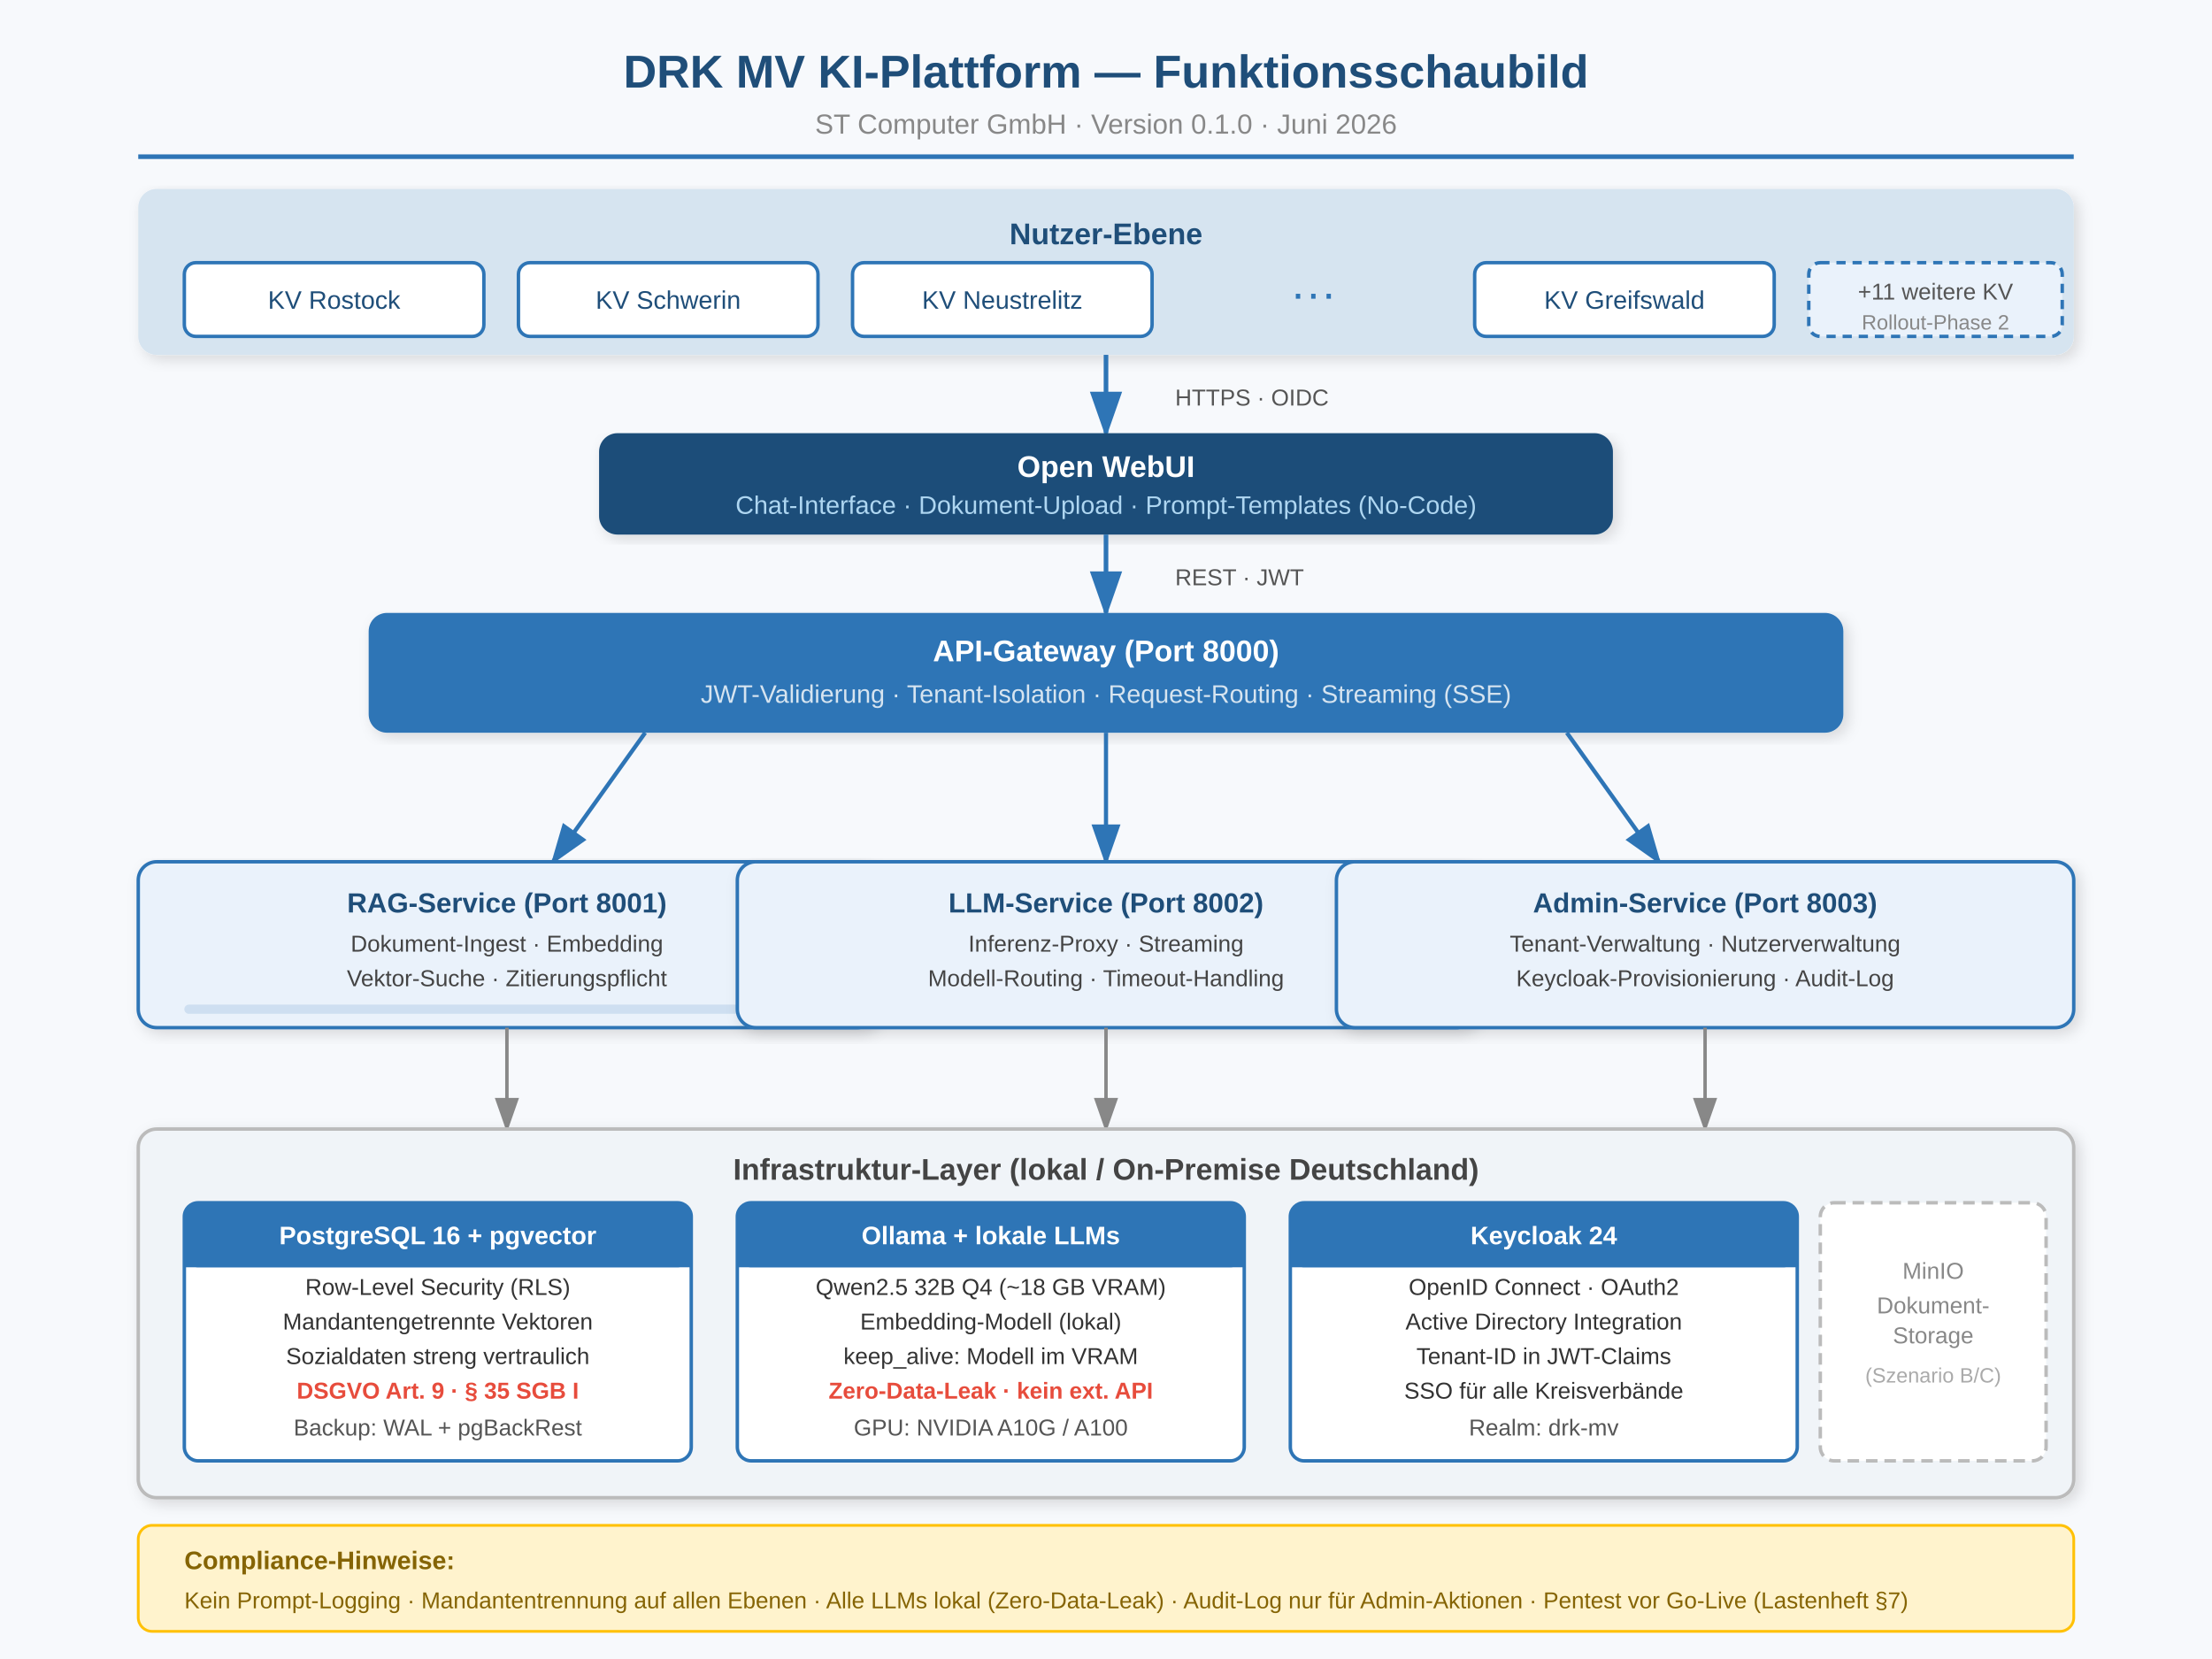
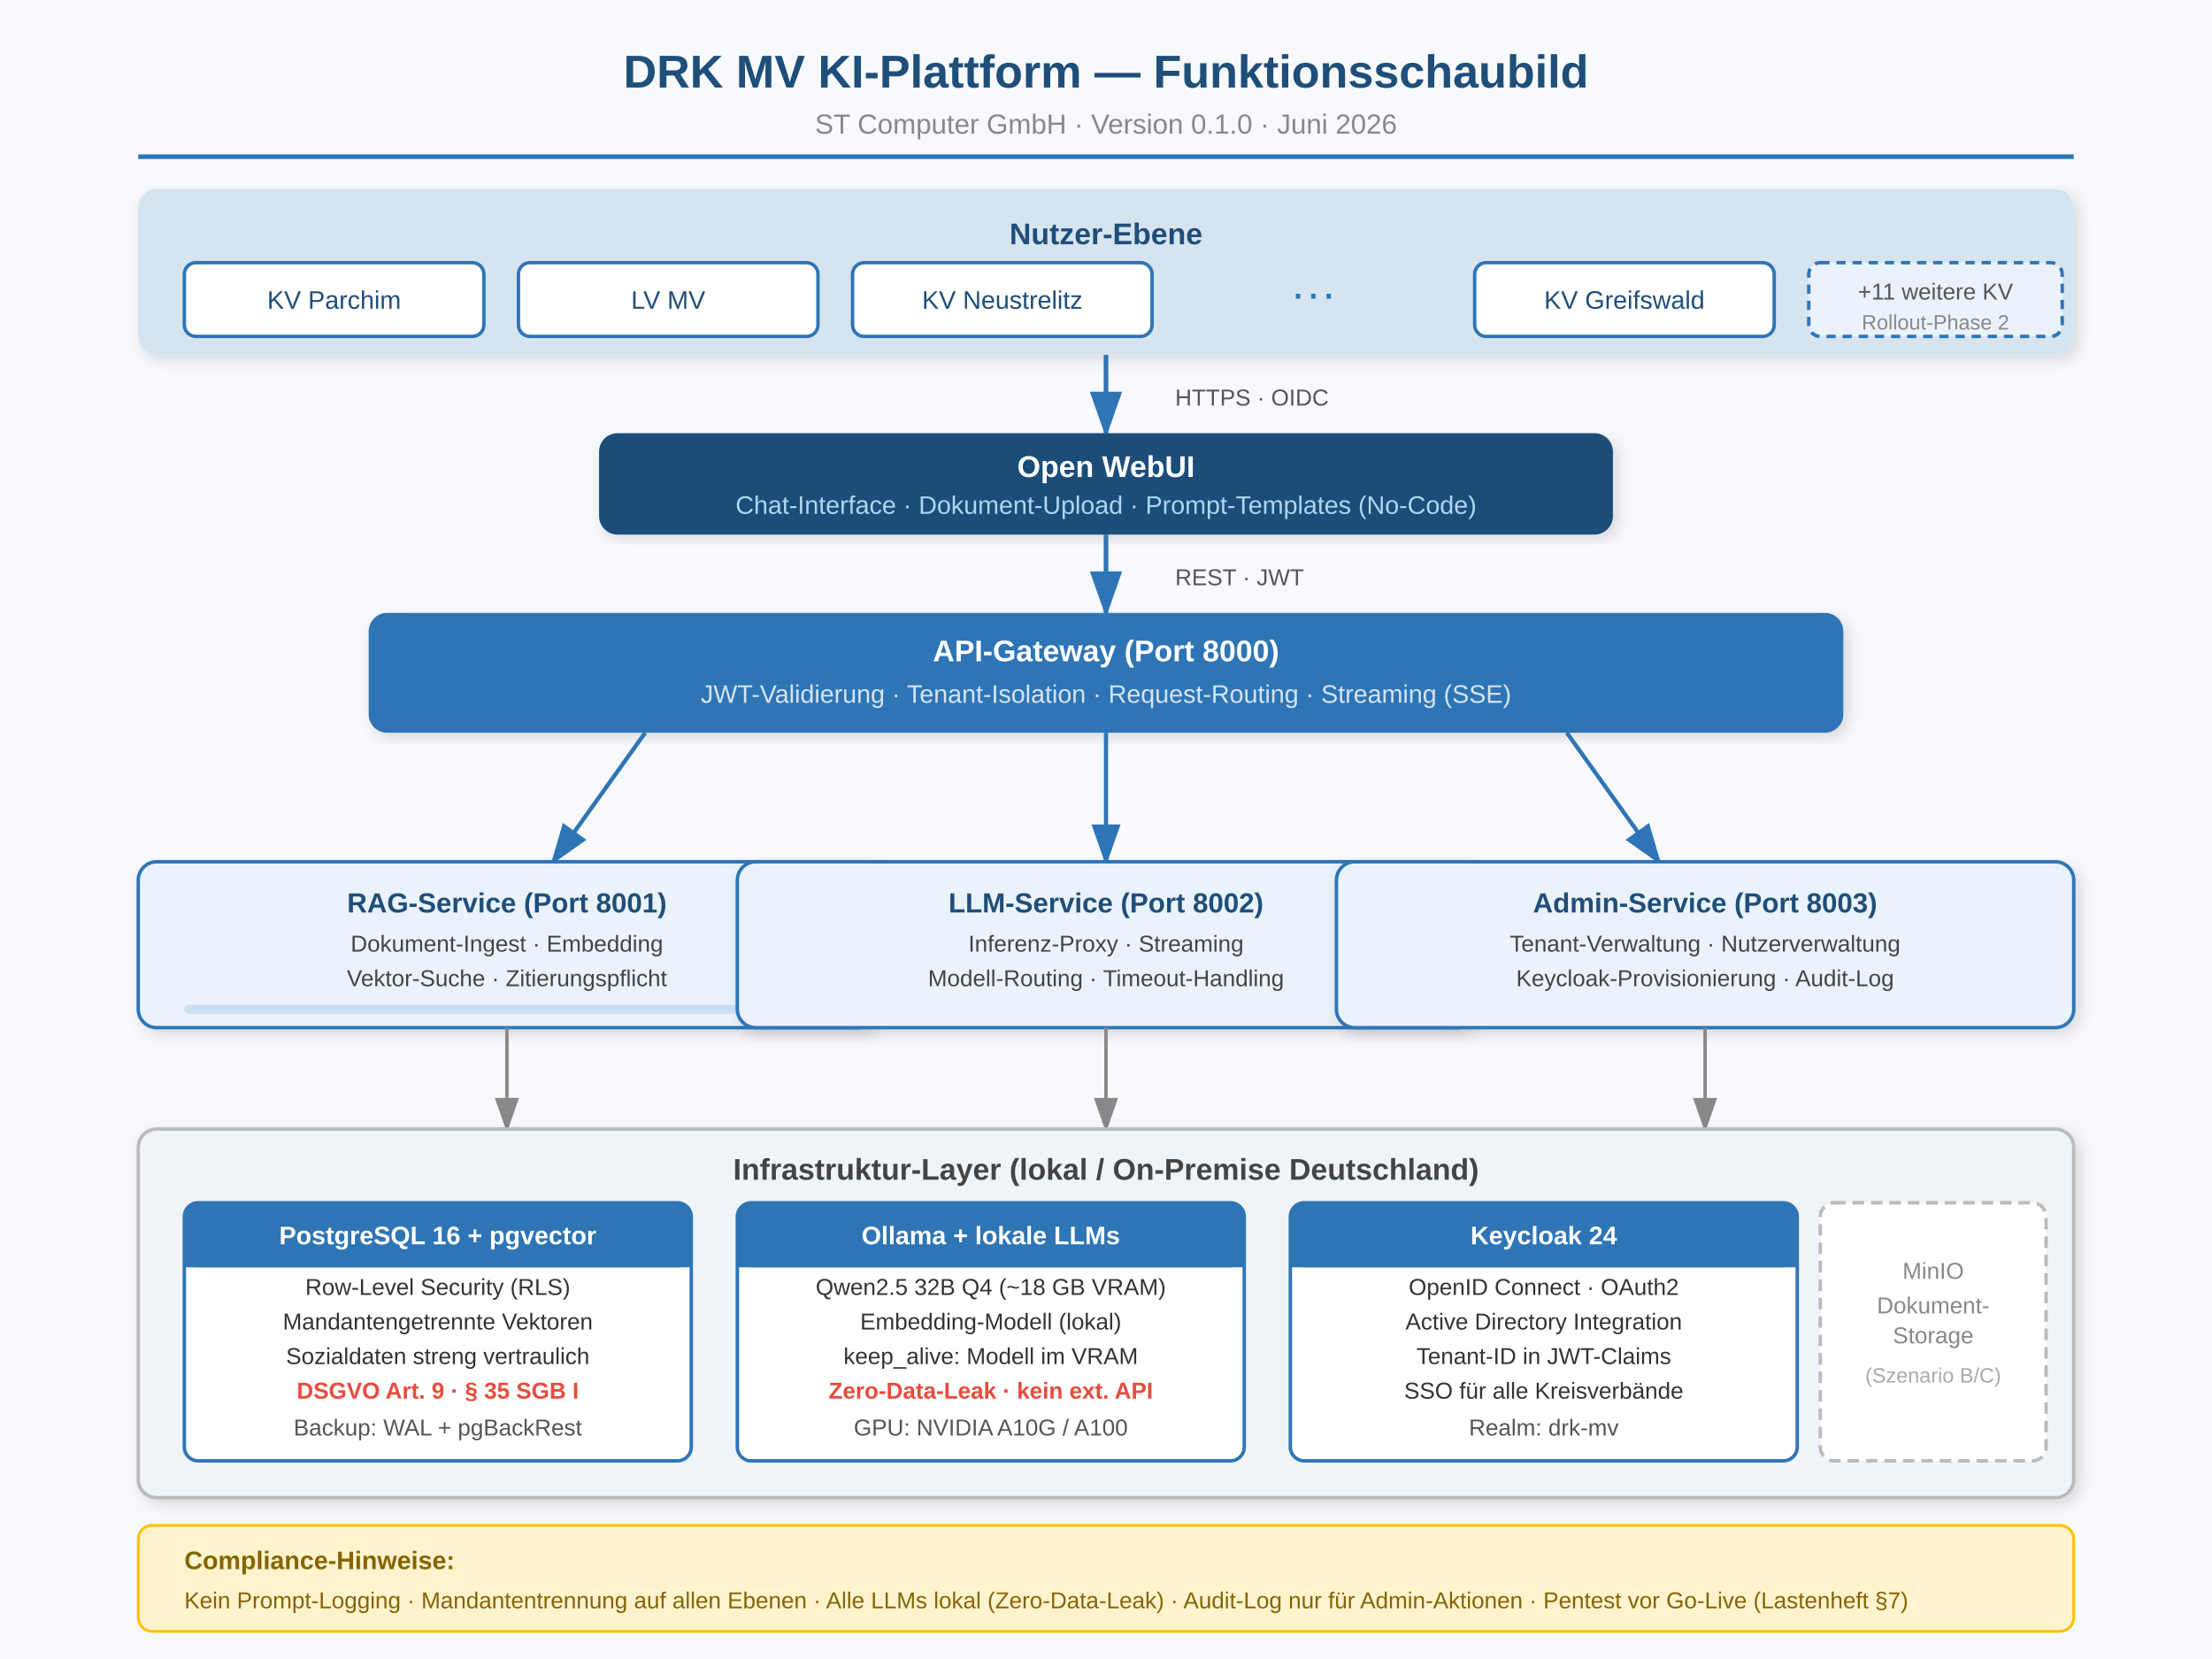
<svg xmlns="http://www.w3.org/2000/svg" viewBox="0 0 960 720" width="960" height="720" font-family="Arial, sans-serif">
  <defs>
    <marker id="arrow" markerWidth="10" markerHeight="7" refX="9" refY="3.5" orient="auto">
      <polygon points="0 0, 10 3.5, 0 7" fill="#2E75B6" />
    </marker>
    <marker id="arrow-gray" markerWidth="10" markerHeight="7" refX="9" refY="3.5" orient="auto">
      <polygon points="0 0, 10 3.5, 0 7" fill="#888" />
    </marker>
    <filter id="shadow" x="-5%" y="-5%" width="110%" height="115%">
      <feDropShadow dx="2" dy="2" stdDeviation="3" flood-color="#00000022" />
    </filter>
  </defs>
  <rect width="960" height="720" fill="#F7F9FC" />
  <text x="480" y="38" text-anchor="middle" font-size="20" font-weight="bold" fill="#1F4E79">DRK MV KI-Plattform — Funktionsschaubild</text>
  <text x="480" y="58" text-anchor="middle" font-size="12" fill="#888">ST Computer GmbH · Version 0.1.0 · Juni 2026</text>
  <line x1="60" y1="68" x2="900" y2="68" stroke="#2E75B6" stroke-width="2" />
  <rect x="60" y="82" width="840" height="72" rx="8" fill="#D6E4F0" filter="url(#shadow)" />
  <text x="480" y="106" text-anchor="middle" font-size="13" font-weight="bold" fill="#1F4E79">Nutzer-Ebene</text>
  <rect x="80" y="114" width="130" height="32" rx="5" fill="#fff" stroke="#2E75B6" stroke-width="1.5" />
-   <text x="145" y="134" text-anchor="middle" font-size="11" fill="#1F4E79">KV Rostock</text>
+   <text x="145" y="134" text-anchor="middle" font-size="11" fill="#1F4E79">KV Parchim</text>
  <rect x="225" y="114" width="130" height="32" rx="5" fill="#fff" stroke="#2E75B6" stroke-width="1.5" />
-   <text x="290" y="134" text-anchor="middle" font-size="11" fill="#1F4E79">KV Schwerin</text>
+   <text x="290" y="134" text-anchor="middle" font-size="11" fill="#1F4E79">LV MV</text>
  <rect x="370" y="114" width="130" height="32" rx="5" fill="#fff" stroke="#2E75B6" stroke-width="1.5" />
  <text x="435" y="134" text-anchor="middle" font-size="11" fill="#1F4E79">KV Neustrelitz</text>
  <text x="570" y="134" text-anchor="middle" font-size="20" fill="#2E75B6">···</text>
  <rect x="640" y="114" width="130" height="32" rx="5" fill="#fff" stroke="#2E75B6" stroke-width="1.5" />
  <text x="705" y="134" text-anchor="middle" font-size="11" fill="#1F4E79">KV Greifswald</text>
  <rect x="785" y="114" width="110" height="32" rx="5" fill="#EAF2FB" stroke="#2E75B6" stroke-width="1.5" stroke-dasharray="4 3" />
  <text x="840" y="130" text-anchor="middle" font-size="10" fill="#555">+11 weitere KV</text>
  <text x="840" y="143" text-anchor="middle" font-size="9" fill="#888">Rollout-Phase 2</text>
  <line x1="480" y1="154" x2="480" y2="188" stroke="#2E75B6" stroke-width="2" marker-end="url(#arrow)" />
  <text x="510" y="176" font-size="10" fill="#555">HTTPS · OIDC</text>
  <rect x="260" y="188" width="440" height="44" rx="8" fill="#1F4E79" filter="url(#shadow)" />
  <text x="480" y="207" text-anchor="middle" font-size="13" font-weight="bold" fill="#fff">Open WebUI</text>
  <text x="480" y="223" text-anchor="middle" font-size="11" fill="#AED6F1">Chat-Interface · Dokument-Upload · Prompt-Templates (No-Code)</text>
  <line x1="480" y1="232" x2="480" y2="266" stroke="#2E75B6" stroke-width="2" marker-end="url(#arrow)" />
  <text x="510" y="254" font-size="10" fill="#555">REST · JWT</text>
  <rect x="160" y="266" width="640" height="52" rx="8" fill="#2E75B6" filter="url(#shadow)" />
  <text x="480" y="287" text-anchor="middle" font-size="13" font-weight="bold" fill="#fff">API-Gateway  (Port 8000)</text>
  <text x="480" y="305" text-anchor="middle" font-size="11" fill="#D6E4F0">JWT-Validierung · Tenant-Isolation · Request-Routing · Streaming (SSE)</text>
  <line x1="280" y1="318" x2="240" y2="374" stroke="#2E75B6" stroke-width="1.8" marker-end="url(#arrow)" />
  <line x1="480" y1="318" x2="480" y2="374" stroke="#2E75B6" stroke-width="1.8" marker-end="url(#arrow)" />
  <line x1="680" y1="318" x2="720" y2="374" stroke="#2E75B6" stroke-width="1.8" marker-end="url(#arrow)" />
  <rect x="60" y="374" width="320" height="72" rx="8" fill="#EAF2FB" stroke="#2E75B6" stroke-width="1.5" filter="url(#shadow)" />
  <text x="220" y="396" text-anchor="middle" font-size="12" font-weight="bold" fill="#1F4E79">RAG-Service  (Port 8001)</text>
  <text x="220" y="413" text-anchor="middle" font-size="10" fill="#444">Dokument-Ingest · Embedding</text>
  <text x="220" y="428" text-anchor="middle" font-size="10" fill="#444">Vektor-Suche · Zitierungspflicht</text>
  <rect x="80" y="436" width="280" height="4" rx="2" fill="#2E75B6" opacity="0.15" />
  <rect x="320" y="374" width="320" height="72" rx="8" fill="#EAF2FB" stroke="#2E75B6" stroke-width="1.5" filter="url(#shadow)" />
  <text x="480" y="396" text-anchor="middle" font-size="12" font-weight="bold" fill="#1F4E79">LLM-Service  (Port 8002)</text>
  <text x="480" y="413" text-anchor="middle" font-size="10" fill="#444">Inferenz-Proxy · Streaming</text>
  <text x="480" y="428" text-anchor="middle" font-size="10" fill="#444">Modell-Routing · Timeout-Handling</text>
  <rect x="580" y="374" width="320" height="72" rx="8" fill="#EAF2FB" stroke="#2E75B6" stroke-width="1.5" filter="url(#shadow)" />
  <text x="740" y="396" text-anchor="middle" font-size="12" font-weight="bold" fill="#1F4E79">Admin-Service  (Port 8003)</text>
  <text x="740" y="413" text-anchor="middle" font-size="10" fill="#444">Tenant-Verwaltung · Nutzerverwaltung</text>
  <text x="740" y="428" text-anchor="middle" font-size="10" fill="#444">Keycloak-Provisionierung · Audit-Log</text>
  <line x1="220" y1="446" x2="220" y2="490" stroke="#888" stroke-width="1.5" marker-end="url(#arrow-gray)" />
  <line x1="480" y1="446" x2="480" y2="490" stroke="#888" stroke-width="1.5" marker-end="url(#arrow-gray)" />
  <line x1="740" y1="446" x2="740" y2="490" stroke="#888" stroke-width="1.5" marker-end="url(#arrow-gray)" />
  <rect x="60" y="490" width="840" height="160" rx="8" fill="#F0F4F8" stroke="#BBBBBB" stroke-width="1.5" filter="url(#shadow)" />
  <text x="480" y="512" text-anchor="middle" font-size="13" font-weight="bold" fill="#444">Infrastruktur-Layer  (lokal / On-Premise Deutschland)</text>
  <rect x="80" y="522" width="220" height="112" rx="6" fill="#fff" stroke="#2E75B6" stroke-width="1.5" />
  <rect x="80" y="522" width="220" height="28" rx="6" fill="#2E75B6" />
  <rect x="80" y="540" width="220" height="10" fill="#2E75B6" />
  <text x="190" y="540" text-anchor="middle" font-size="11" font-weight="bold" fill="#fff">PostgreSQL 16 + pgvector</text>
  <text x="190" y="562" text-anchor="middle" font-size="10" fill="#333">Row-Level Security (RLS)</text>
  <text x="190" y="577" text-anchor="middle" font-size="10" fill="#333">Mandantengetrennte Vektoren</text>
  <text x="190" y="592" text-anchor="middle" font-size="10" fill="#333">Sozialdaten streng vertraulich</text>
  <text x="190" y="607" text-anchor="middle" font-size="10" fill="#E74C3C" font-weight="bold">DSGVO Art. 9 · § 35 SGB I</text>
  <text x="190" y="623" text-anchor="middle" font-size="10" fill="#555">Backup: WAL + pgBackRest</text>
  <rect x="320" y="522" width="220" height="112" rx="6" fill="#fff" stroke="#2E75B6" stroke-width="1.5" />
  <rect x="320" y="522" width="220" height="28" rx="6" fill="#2E75B6" />
  <rect x="320" y="540" width="220" height="10" fill="#2E75B6" />
  <text x="430" y="540" text-anchor="middle" font-size="11" font-weight="bold" fill="#fff">Ollama + lokale LLMs</text>
  <text x="430" y="562" text-anchor="middle" font-size="10" fill="#333">Qwen2.5 32B Q4 (~18 GB VRAM)</text>
  <text x="430" y="577" text-anchor="middle" font-size="10" fill="#333">Embedding-Modell (lokal)</text>
  <text x="430" y="592" text-anchor="middle" font-size="10" fill="#333">keep_alive: Modell im VRAM</text>
  <text x="430" y="607" text-anchor="middle" font-size="10" fill="#E74C3C" font-weight="bold">Zero-Data-Leak · kein ext. API</text>
  <text x="430" y="623" text-anchor="middle" font-size="10" fill="#555">GPU: NVIDIA A10G / A100</text>
  <rect x="560" y="522" width="220" height="112" rx="6" fill="#fff" stroke="#2E75B6" stroke-width="1.5" />
  <rect x="560" y="522" width="220" height="28" rx="6" fill="#2E75B6" />
  <rect x="560" y="540" width="220" height="10" fill="#2E75B6" />
  <text x="670" y="540" text-anchor="middle" font-size="11" font-weight="bold" fill="#fff">Keycloak 24</text>
  <text x="670" y="562" text-anchor="middle" font-size="10" fill="#333">OpenID Connect · OAuth2</text>
  <text x="670" y="577" text-anchor="middle" font-size="10" fill="#333">Active Directory Integration</text>
  <text x="670" y="592" text-anchor="middle" font-size="10" fill="#333">Tenant-ID in JWT-Claims</text>
  <text x="670" y="607" text-anchor="middle" font-size="10" fill="#333">SSO für alle Kreisverbände</text>
  <text x="670" y="623" text-anchor="middle" font-size="10" fill="#555">Realm: drk-mv</text>
  <rect x="790" y="522" width="98" height="112" rx="6" fill="#fff" stroke="#BBBBBB" stroke-width="1.5" stroke-dasharray="5 3" />
  <text x="839" y="555" text-anchor="middle" font-size="10" fill="#888">MinIO</text>
  <text x="839" y="570" text-anchor="middle" font-size="10" fill="#888">Dokument-</text>
  <text x="839" y="583" text-anchor="middle" font-size="10" fill="#888">Storage</text>
  <text x="839" y="600" text-anchor="middle" font-size="9" fill="#aaa">(Szenario B/C)</text>
  <rect x="60" y="662" width="840" height="46" rx="6" fill="#FFF3CD" stroke="#FFC107" stroke-width="1.2" />
  <text x="80" y="681" font-size="11" font-weight="bold" fill="#856404">Compliance-Hinweise:</text>
  <text x="80" y="698" font-size="10" fill="#856404">Kein Prompt-Logging  ·  Mandantentrennung auf allen Ebenen  ·  Alle LLMs lokal (Zero-Data-Leak)  ·  Audit-Log nur für Admin-Aktionen  ·  Pentest vor Go-Live (Lastenheft §7)</text>
</svg>
